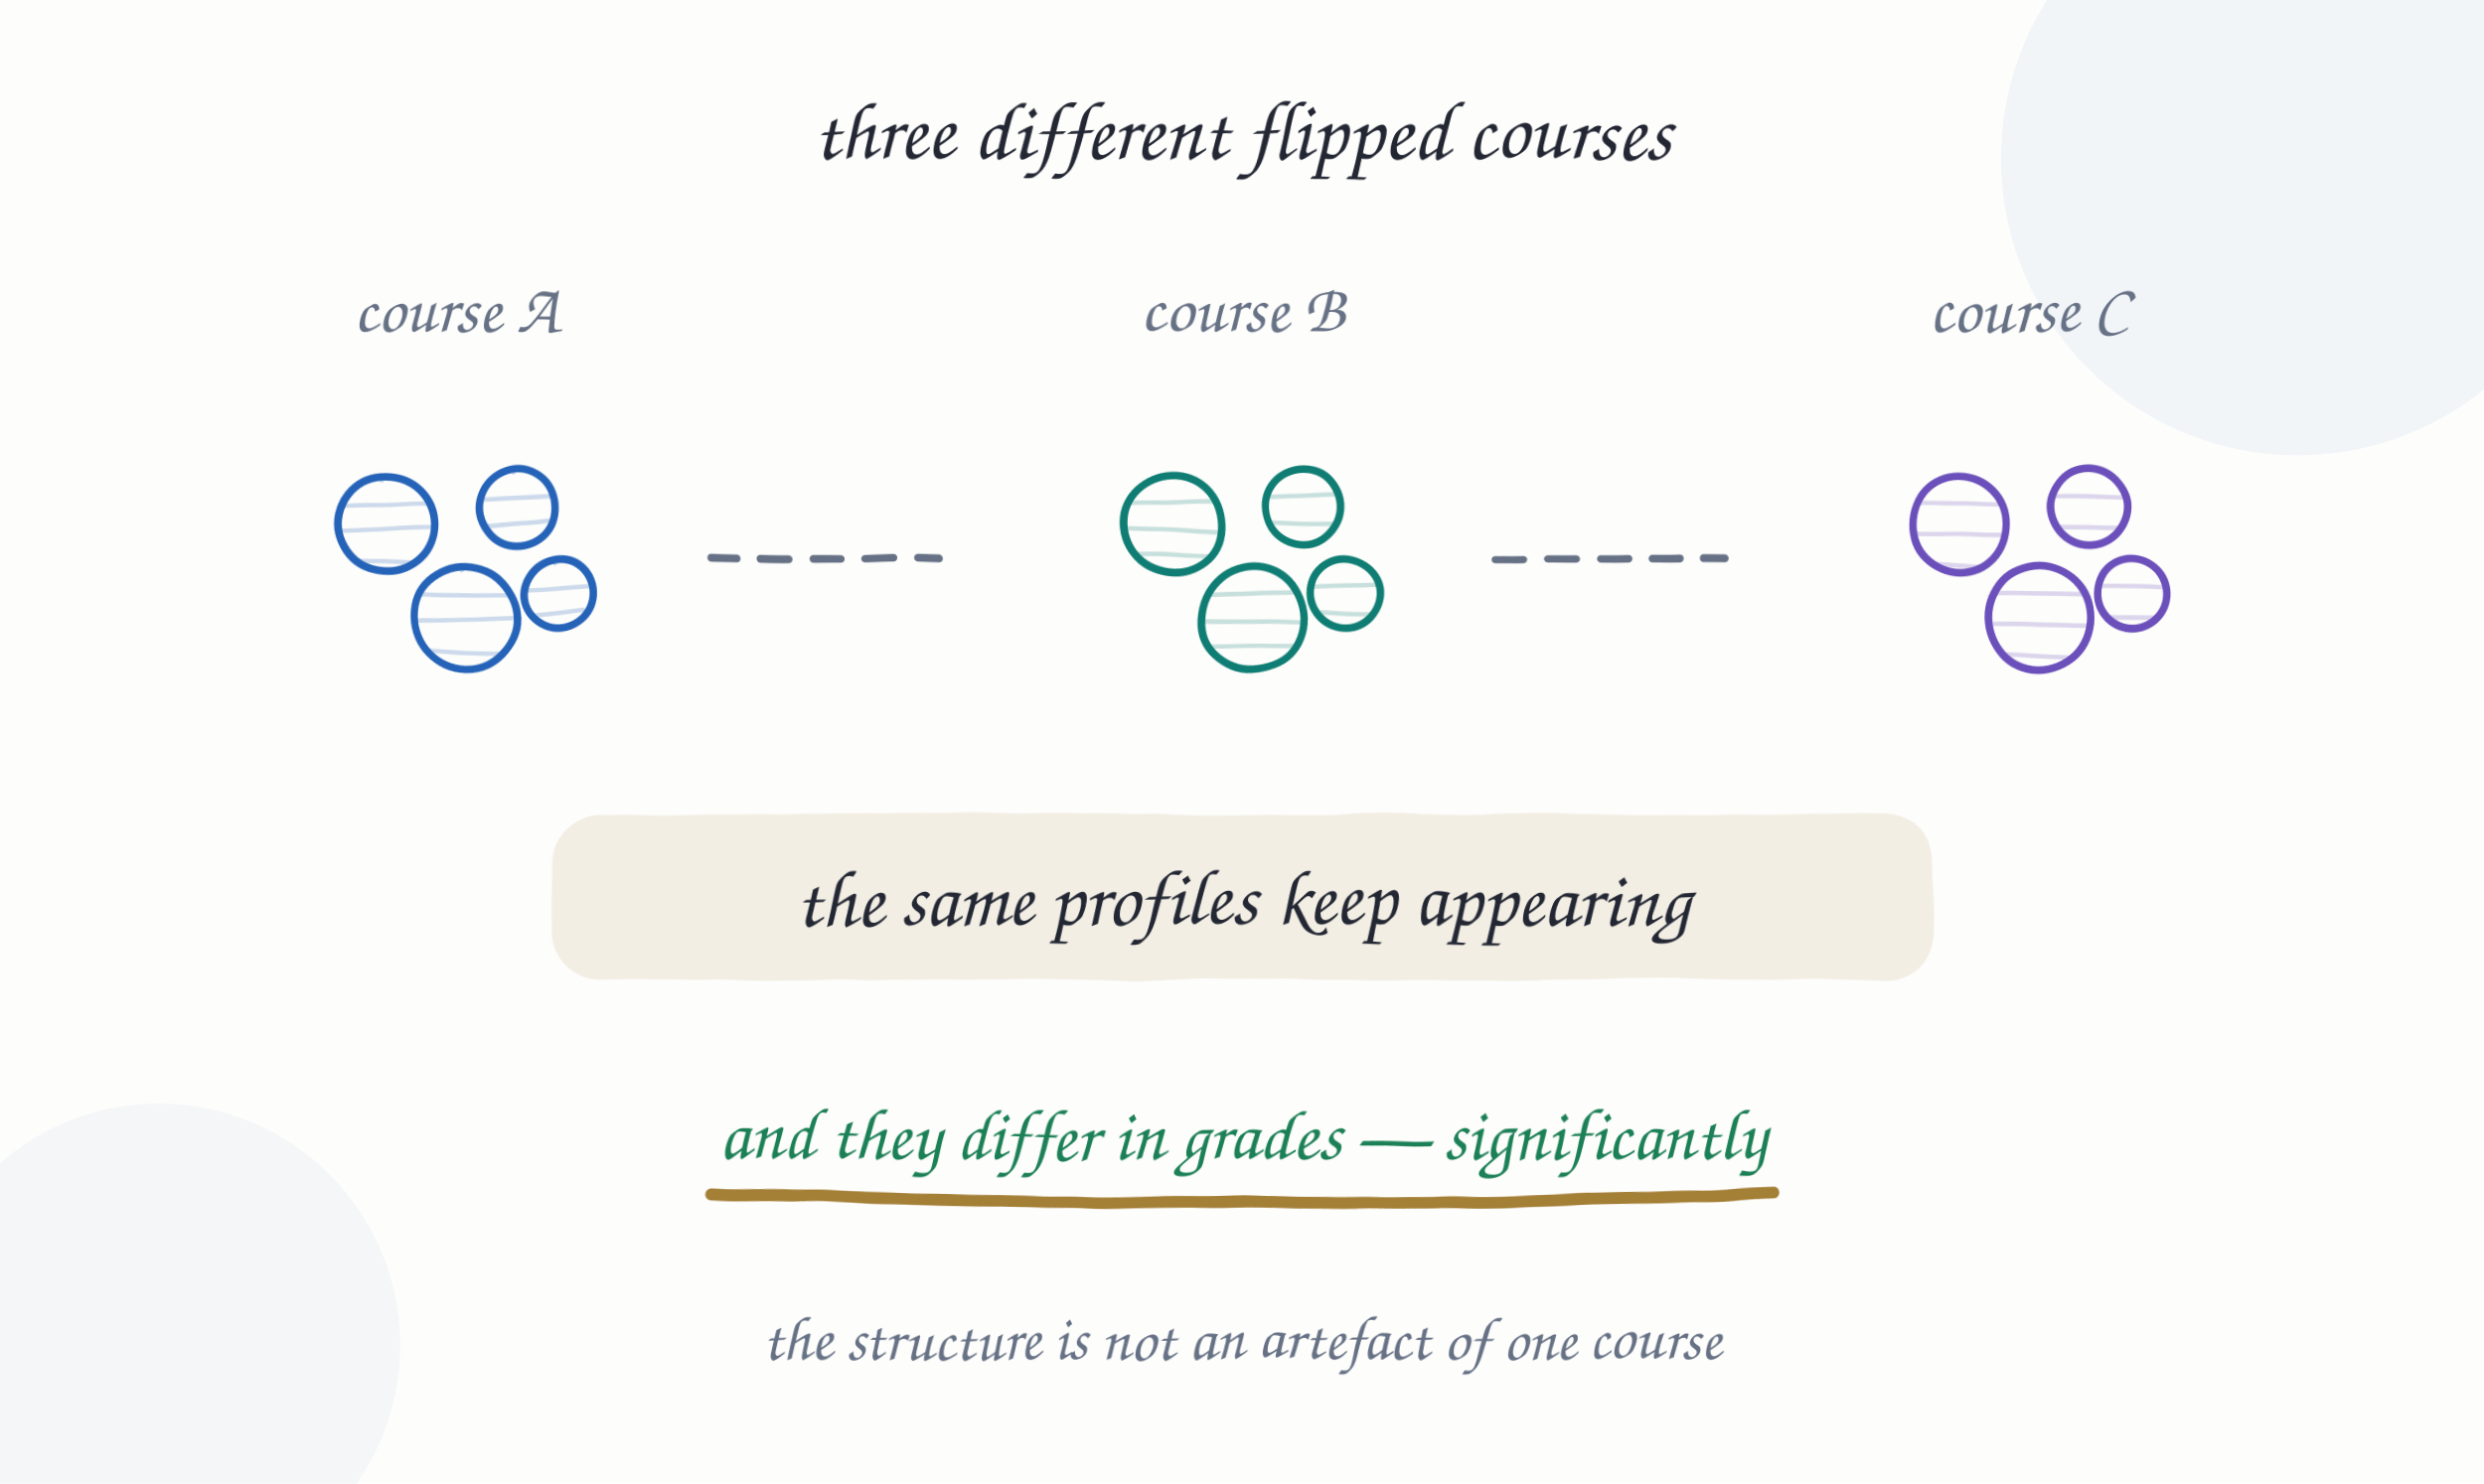
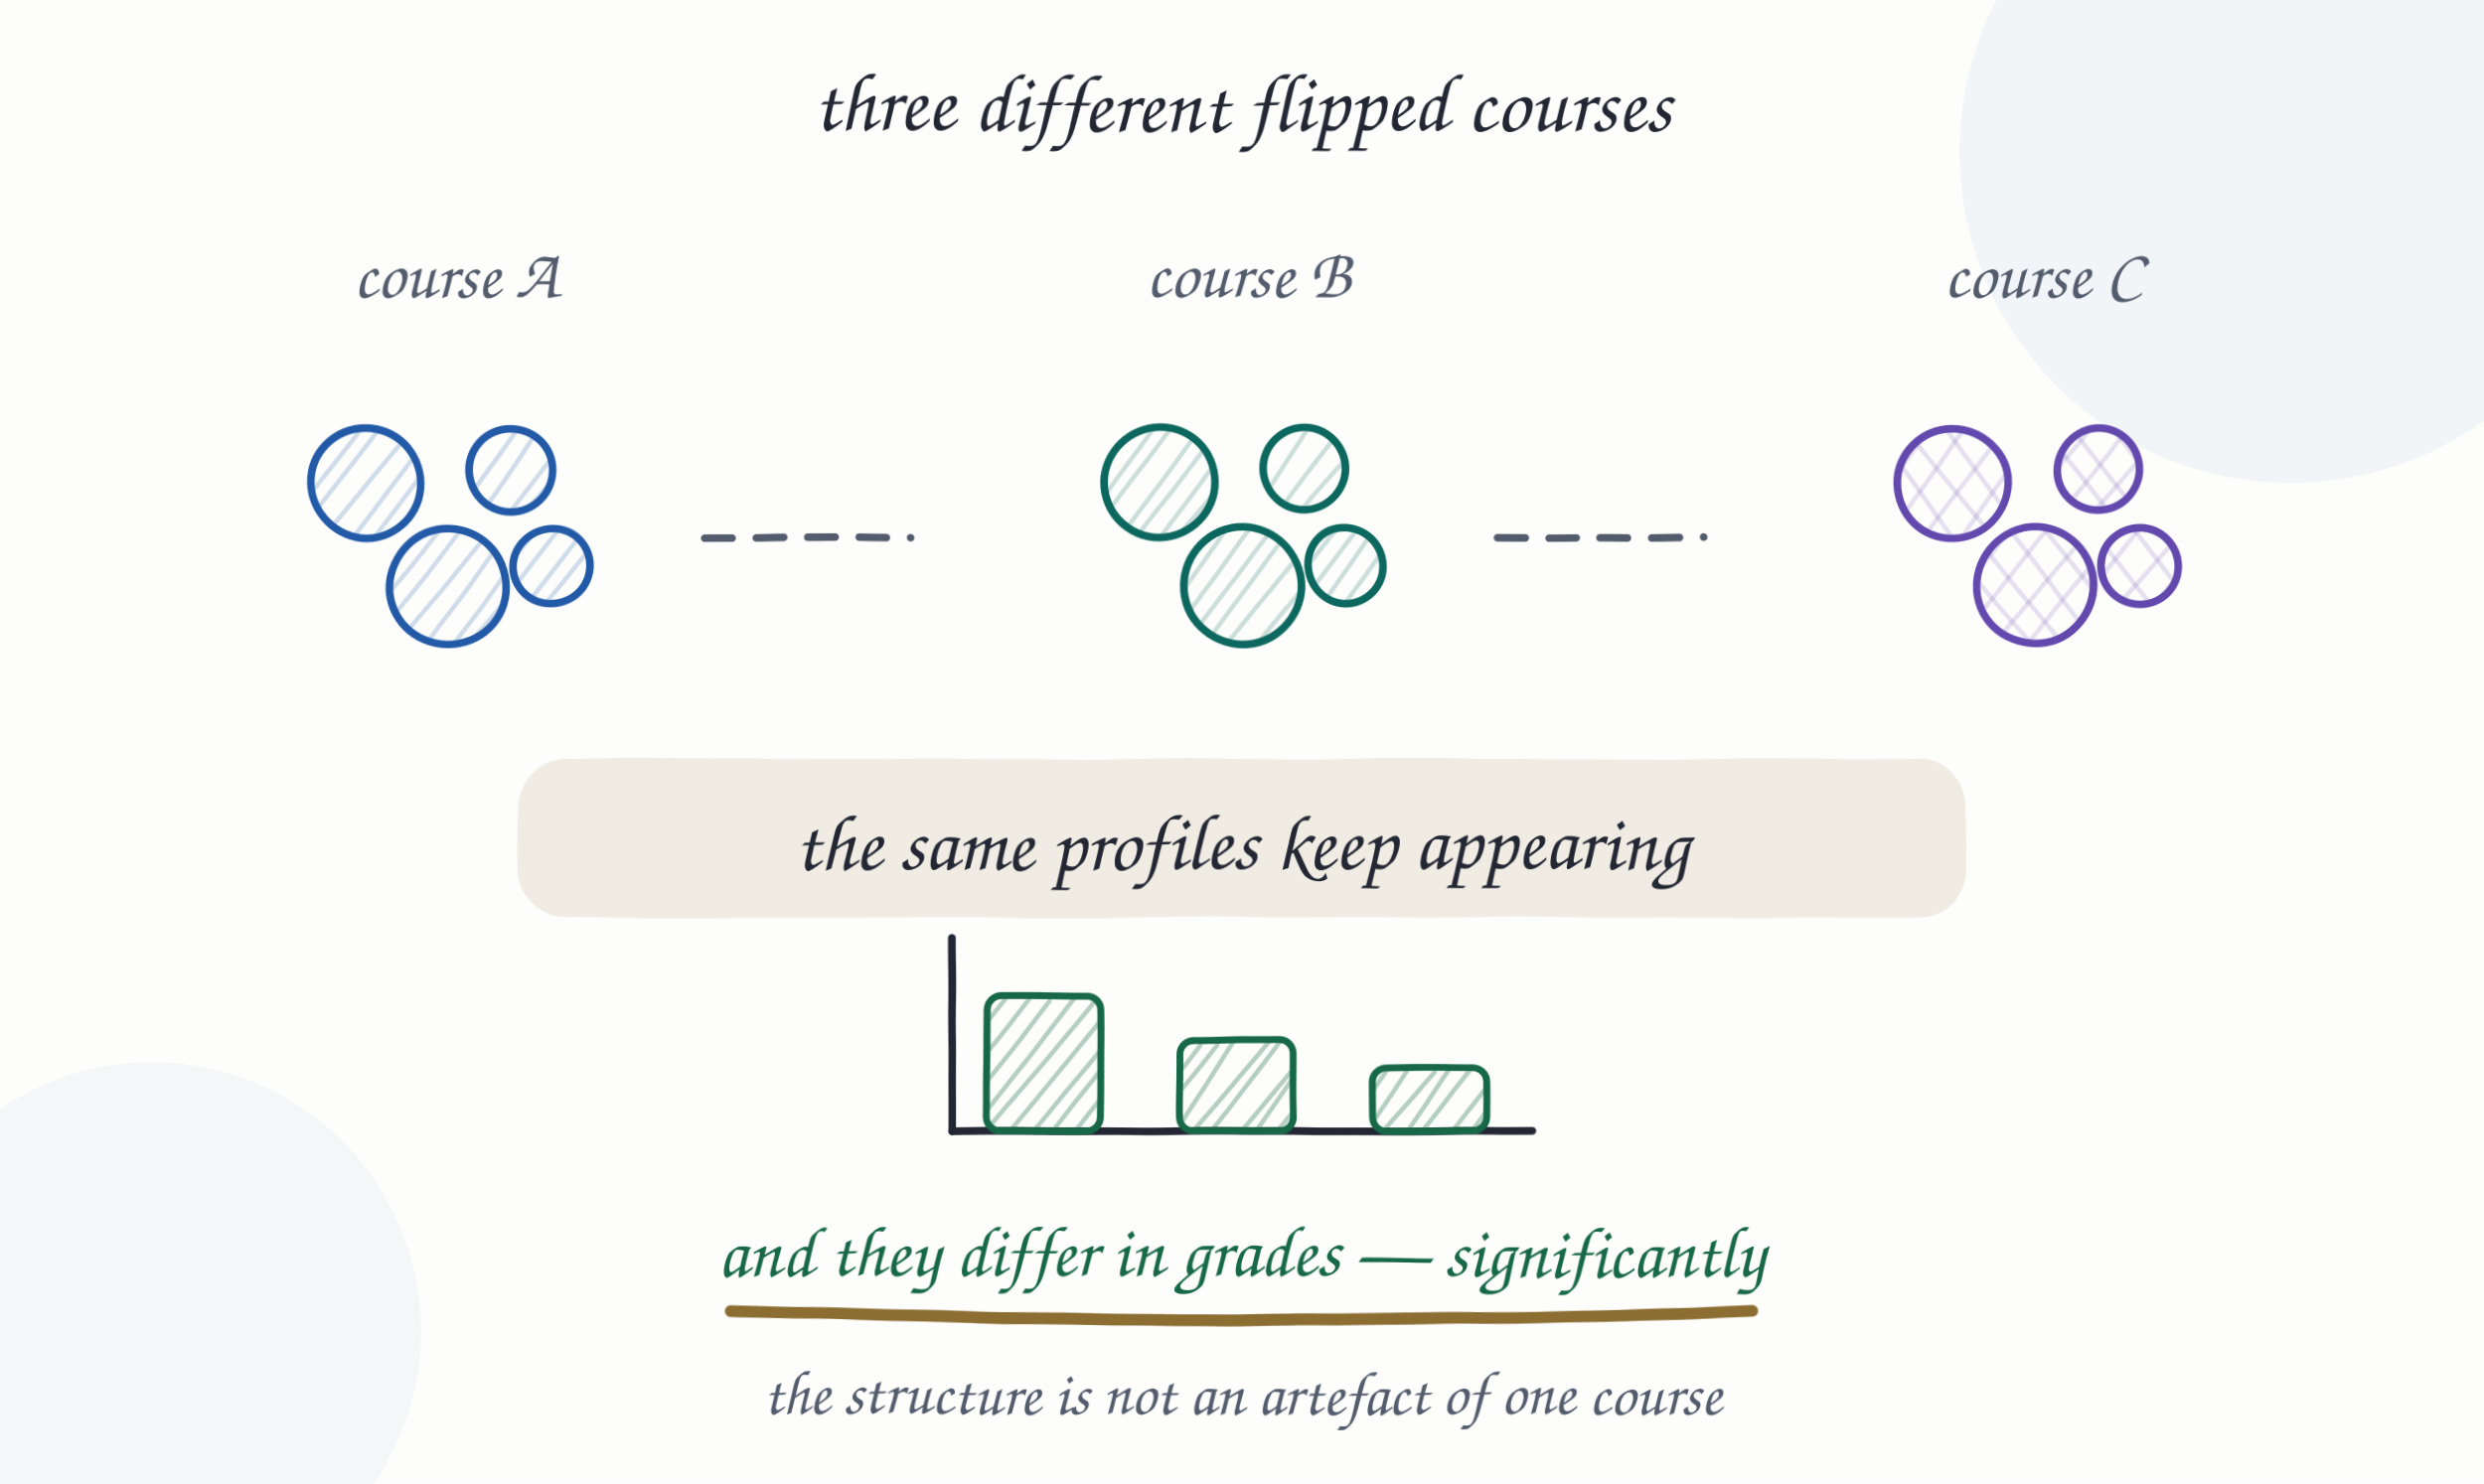
- <svg xmlns="http://www.w3.org/2000/svg" class="wb" viewBox="0 0 720 430" role="img" aria-label="Do student profiles transfer across different flipped-classroom courses?">
+ <svg xmlns="http://www.w3.org/2000/svg" class="wb" viewBox="0 0 720 430" role="img" aria-label="Multi-dimensional profiles held up across three different flipped-classroom courses, and the profiles differed significantly in academic performance.">
  <defs>
-     <filter id="r14" x="-10%" y="-10%" width="120%" height="120%">
-       <feTurbulence type="fractalNoise" baseFrequency="0.024" numOctaves="3" seed="14" result="n" />
-       <feDisplacementMap in="SourceGraphic" in2="n" scale="2.2" xChannelSelector="R" yChannelSelector="G" />
+     <filter id="rf192" x="-8%" y="-8%" width="116%" height="116%">
+       <feTurbulence type="fractalNoise" baseFrequency="0.018" numOctaves="3" seed="192" result="n" />
+       <feDisplacementMap in="SourceGraphic" in2="n" scale="1.4" xChannelSelector="R" yChannelSelector="G" />
    </filter>
-     <filter id="soft14" x="-20%" y="-20%" width="140%" height="140%">
-       <feGaussianBlur stdDeviation="5" />
-     </filter>
-     <marker id="ah14_667185" viewBox="0 0 12 12" refX="9" refY="6" markerWidth="6.5" markerHeight="6.5" orient="auto-start-reverse">
-       <path d="M1.5 1.5 L10 6 L1.5 10.5" fill="none" stroke="#667185" stroke-width="2" stroke-linecap="round" stroke-linejoin="round" />
-     </marker>
-     <marker id="ah14_232733" viewBox="0 0 12 12" refX="9" refY="6" markerWidth="6.5" markerHeight="6.5" orient="auto-start-reverse">
+     <marker id="ar192_232733" viewBox="0 0 12 12" refX="9" refY="6" markerWidth="6.5" markerHeight="6.5" orient="auto-start-reverse">
      <path d="M1.5 1.5 L10 6 L1.5 10.5" fill="none" stroke="#232733" stroke-width="2" stroke-linecap="round" stroke-linejoin="round" />
    </marker>
-     <marker id="ah14_2563b8" viewBox="0 0 12 12" refX="9" refY="6" markerWidth="6.5" markerHeight="6.5" orient="auto-start-reverse">
-       <path d="M1.5 1.5 L10 6 L1.5 10.5" fill="none" stroke="#2563b8" stroke-width="2" stroke-linecap="round" stroke-linejoin="round" />
-     </marker>
-     <marker id="ah14_6b4fbb" viewBox="0 0 12 12" refX="9" refY="6" markerWidth="6.5" markerHeight="6.5" orient="auto-start-reverse">
-       <path d="M1.5 1.5 L10 6 L1.5 10.5" fill="none" stroke="#6b4fbb" stroke-width="2" stroke-linecap="round" stroke-linejoin="round" />
-     </marker>
-     <marker id="ah14_1b8056" viewBox="0 0 12 12" refX="9" refY="6" markerWidth="6.5" markerHeight="6.5" orient="auto-start-reverse">
-       <path d="M1.5 1.5 L10 6 L1.5 10.5" fill="none" stroke="#1b8056" stroke-width="2" stroke-linecap="round" stroke-linejoin="round" />
-     </marker>
-     <marker id="ah14_0f7d73" viewBox="0 0 12 12" refX="9" refY="6" markerWidth="6.5" markerHeight="6.5" orient="auto-start-reverse">
-       <path d="M1.5 1.5 L10 6 L1.5 10.5" fill="none" stroke="#0f7d73" stroke-width="2" stroke-linecap="round" stroke-linejoin="round" />
-     </marker>
-     <marker id="ah14_c23b52" viewBox="0 0 12 12" refX="9" refY="6" markerWidth="6.5" markerHeight="6.5" orient="auto-start-reverse">
-       <path d="M1.5 1.5 L10 6 L1.5 10.5" fill="none" stroke="#c23b52" stroke-width="2" stroke-linecap="round" stroke-linejoin="round" />
-     </marker>
-     <marker id="ah14_946915" viewBox="0 0 12 12" refX="9" refY="6" markerWidth="6.5" markerHeight="6.5" orient="auto-start-reverse">
-       <path d="M1.5 1.5 L10 6 L1.5 10.5" fill="none" stroke="#946915" stroke-width="2" stroke-linecap="round" stroke-linejoin="round" />
+     <marker id="ar192_6349ae" viewBox="0 0 12 12" refX="9" refY="6" markerWidth="6.5" markerHeight="6.5" orient="auto-start-reverse">
+       <path d="M1.5 1.5 L10 6 L1.5 10.5" fill="none" stroke="#6349ae" stroke-width="2" stroke-linecap="round" stroke-linejoin="round" />
+     </marker>
+     <marker id="ar192_225aa8" viewBox="0 0 12 12" refX="9" refY="6" markerWidth="6.5" markerHeight="6.5" orient="auto-start-reverse">
+       <path d="M1.5 1.5 L10 6 L1.5 10.5" fill="none" stroke="#225aa8" stroke-width="2" stroke-linecap="round" stroke-linejoin="round" />
+     </marker>
+     <marker id="ar192_0c675e" viewBox="0 0 12 12" refX="9" refY="6" markerWidth="6.5" markerHeight="6.5" orient="auto-start-reverse">
+       <path d="M1.5 1.5 L10 6 L1.5 10.5" fill="none" stroke="#0c675e" stroke-width="2" stroke-linecap="round" stroke-linejoin="round" />
+     </marker>
+     <marker id="ar192_166846" viewBox="0 0 12 12" refX="9" refY="6" markerWidth="6.5" markerHeight="6.5" orient="auto-start-reverse">
+       <path d="M1.5 1.5 L10 6 L1.5 10.5" fill="none" stroke="#166846" stroke-width="2" stroke-linecap="round" stroke-linejoin="round" />
+     </marker>
+     <marker id="ar192_785511" viewBox="0 0 12 12" refX="9" refY="6" markerWidth="6.5" markerHeight="6.5" orient="auto-start-reverse">
+       <path d="M1.5 1.5 L10 6 L1.5 10.5" fill="none" stroke="#785511" stroke-width="2" stroke-linecap="round" stroke-linejoin="round" />
+     </marker>
+     <marker id="ar192_a43245" viewBox="0 0 12 12" refX="9" refY="6" markerWidth="6.5" markerHeight="6.5" orient="auto-start-reverse">
+       <path d="M1.5 1.5 L10 6 L1.5 10.5" fill="none" stroke="#a43245" stroke-width="2" stroke-linecap="round" stroke-linejoin="round" />
+     </marker>
+     <marker id="ar192_535c6d" viewBox="0 0 12 12" refX="9" refY="6" markerWidth="6.5" markerHeight="6.5" orient="auto-start-reverse">
+       <path d="M1.5 1.5 L10 6 L1.5 10.5" fill="none" stroke="#535c6d" stroke-width="2" stroke-linecap="round" stroke-linejoin="round" />
    </marker>
  </defs>
  <rect width="720" height="430" fill="#fdfdfb" />
-   <circle cx="666" cy="46" r="86" fill="#2563b8" fill-opacity="0.05" />
-   <circle cx="46" cy="390" r="70" fill="#2563b8" fill-opacity="0.04" />
-   <g filter="url(#r14)">
-     <text x="360" y="46" text-anchor="middle" font-family="'Caveat','Bradley Hand',cursive" font-size="24" font-weight="600" fill="#232733">three different flipped courses</text>
-     <text x="132" y="96" text-anchor="middle" font-family="'Caveat','Bradley Hand',cursive" font-size="20" font-weight="600" fill="#667185">course A</text>
-     <clipPath id="cc14_112_152">
-       <circle cx="112" cy="152" r="14" />
-     </clipPath>
-     <g clip-path="url(#cc14_112_152)" stroke="#2563b8" stroke-width="1.3" stroke-opacity="0.22" stroke-linecap="round">
-       <path d="M110.8 138.0 L110.8 139.1" fill="none" />
-       <path d="M99.5 146.6 L125.4 146.0" fill="none" />
-       <path d="M97.2 154.3 L124.9 152.9" fill="none" />
-       <path d="M103.2 162.8 L120.9 163.5" fill="none" />
-     </g>
-     <circle cx="112" cy="152" r="14" fill="none" stroke="#2563b8" stroke-width="2.2" />
-     <clipPath id="cc14_150_147">
-       <circle cx="150" cy="147" r="11" />
-     </clipPath>
-     <g clip-path="url(#cc14_150_147)" stroke="#2563b8" stroke-width="1.3" stroke-opacity="0.22" stroke-linecap="round">
-       <path d="M148.8 136.0 L148.8 137.1" fill="none" />
-       <path d="M139.7 144.6 L161.2 144.0" fill="none" />
-       <path d="M139.4 152.3 L158.7 150.9" fill="none" />
-     </g>
-     <circle cx="150" cy="147" r="11" fill="none" stroke="#2563b8" stroke-width="2.2" />
-     <clipPath id="cc14_135_179">
-       <circle cx="135" cy="179" r="15" />
-     </clipPath>
-     <g clip-path="url(#cc14_135_179)" stroke="#2563b8" stroke-width="1.3" stroke-opacity="0.22" stroke-linecap="round">
-       <path d="M133.8 164.0 L133.8 165.1" fill="none" />
-       <path d="M121.9 172.6 L149.0 172.0" fill="none" />
-       <path d="M119.1 180.3 L149.0 178.9" fill="none" />
-       <path d="M123.7 188.8 L146.4 189.5" fill="none" />
-     </g>
-     <circle cx="135" cy="179" r="15" fill="none" stroke="#2563b8" stroke-width="2.2" />
-     <clipPath id="cc14_162_172">
-       <circle cx="162" cy="172" r="10" />
-     </clipPath>
-     <g clip-path="url(#cc14_162_172)" stroke="#2563b8" stroke-width="1.3" stroke-opacity="0.22" stroke-linecap="round">
-       <path d="M160.8 162.0 L160.8 163.1" fill="none" />
-       <path d="M152.5 170.6 L172.4 170.0" fill="none" />
-       <path d="M153.3 178.3 L168.9 176.9" fill="none" />
-     </g>
-     <circle cx="162" cy="172" r="10" fill="none" stroke="#2563b8" stroke-width="2.2" />
-     <text x="360" y="96" text-anchor="middle" font-family="'Caveat','Bradley Hand',cursive" font-size="20" font-weight="600" fill="#667185">course B</text>
-     <clipPath id="cc15_340_152">
-       <circle cx="340" cy="152" r="14" />
-     </clipPath>
-     <g clip-path="url(#cc15_340_152)" stroke="#0f7d73" stroke-width="1.3" stroke-opacity="0.22" stroke-linecap="round">
-       <path d="M340.3 138.0 L340.3 137.5" fill="none" />
-       <path d="M327.2 146.2 L352.7 145.5" fill="none" />
-       <path d="M327.4 153.5 L355.2 154.3" fill="none" />
-       <path d="M329.0 160.8 L350.7 161.1" fill="none" />
-     </g>
-     <circle cx="340" cy="152" r="14" fill="none" stroke="#0f7d73" stroke-width="2.2" />
-     <clipPath id="cc15_378_147">
-       <circle cx="378" cy="147" r="11" />
-     </clipPath>
-     <g clip-path="url(#cc15_378_147)" stroke="#0f7d73" stroke-width="1.3" stroke-opacity="0.22" stroke-linecap="round">
-       <path d="M378.3 136.0 L378.3 135.5" fill="none" />
-       <path d="M367.3 144.2 L388.6 143.5" fill="none" />
-       <path d="M369.3 151.5 L389.3 152.3" fill="none" />
-     </g>
-     <circle cx="378" cy="147" r="11" fill="none" stroke="#0f7d73" stroke-width="2.2" />
-     <clipPath id="cc15_363_179">
-       <circle cx="363" cy="179" r="15" />
-     </clipPath>
-     <g clip-path="url(#cc15_363_179)" stroke="#0f7d73" stroke-width="1.3" stroke-opacity="0.22" stroke-linecap="round">
-       <path d="M363.3 164.0 L363.3 163.5" fill="none" />
-       <path d="M349.6 172.2 L376.4 171.5" fill="none" />
-       <path d="M349.3 179.5 L379.3 180.3" fill="none" />
-       <path d="M350.1 186.8 L375.7 187.1" fill="none" />
-     </g>
-     <circle cx="363" cy="179" r="15" fill="none" stroke="#0f7d73" stroke-width="2.2" />
-     <clipPath id="cc15_390_172">
-       <circle cx="390" cy="172" r="10" />
-     </clipPath>
-     <g clip-path="url(#cc15_390_172)" stroke="#0f7d73" stroke-width="1.3" stroke-opacity="0.22" stroke-linecap="round">
-       <path d="M390.3 162.0 L390.3 161.5" fill="none" />
-       <path d="M380.1 170.2 L399.8 169.5" fill="none" />
-       <path d="M383.0 177.5 L399.6 178.3" fill="none" />
-     </g>
-     <circle cx="390" cy="172" r="10" fill="none" stroke="#0f7d73" stroke-width="2.2" />
-     <text x="588" y="96" text-anchor="middle" font-family="'Caveat','Bradley Hand',cursive" font-size="20" font-weight="600" fill="#667185">course C</text>
-     <clipPath id="cc16_568_152">
-       <circle cx="568" cy="152" r="14" />
-     </clipPath>
-     <g clip-path="url(#cc16_568_152)" stroke="#6b4fbb" stroke-width="1.3" stroke-opacity="0.22" stroke-linecap="round">
-       <path d="M568.1 138.0 L568.1 136.6" fill="none" />
-       <path d="M554.5 145.9 L579.7 146.2" fill="none" />
-       <path d="M554.2 154.8 L581.6 155.1" fill="none" />
-       <path d="M560.7 163.5 L576.7 164.5" fill="none" />
-     </g>
-     <circle cx="568" cy="152" r="14" fill="none" stroke="#6b4fbb" stroke-width="2.2" />
-     <clipPath id="cc16_606_147">
-       <circle cx="606" cy="147" r="11" />
-     </clipPath>
-     <g clip-path="url(#cc16_606_147)" stroke="#6b4fbb" stroke-width="1.3" stroke-opacity="0.22" stroke-linecap="round">
-       <path d="M606.1 136.0 L606.1 134.6" fill="none" />
-       <path d="M594.6 143.9 L615.7 144.2" fill="none" />
-       <path d="M596.6 152.8 L615.3 153.1" fill="none" />
-     </g>
-     <circle cx="606" cy="147" r="11" fill="none" stroke="#6b4fbb" stroke-width="2.2" />
-     <clipPath id="cc16_591_179">
-       <circle cx="591" cy="179" r="15" />
-     </clipPath>
-     <g clip-path="url(#cc16_591_179)" stroke="#6b4fbb" stroke-width="1.3" stroke-opacity="0.22" stroke-linecap="round">
-       <path d="M591.1 164.0 L591.1 162.6" fill="none" />
-       <path d="M576.9 171.9 L603.3 172.2" fill="none" />
-       <path d="M576.0 180.8 L605.8 181.1" fill="none" />
-       <path d="M581.0 189.5 L602.4 190.5" fill="none" />
-     </g>
-     <circle cx="591" cy="179" r="15" fill="none" stroke="#6b4fbb" stroke-width="2.2" />
-     <clipPath id="cc16_618_172">
-       <circle cx="618" cy="172" r="10" />
-     </clipPath>
-     <g clip-path="url(#cc16_618_172)" stroke="#6b4fbb" stroke-width="1.3" stroke-opacity="0.22" stroke-linecap="round">
-       <path d="M618.1 162.0 L618.1 160.6" fill="none" />
-       <path d="M607.4 169.9 L626.9 170.2" fill="none" />
-       <path d="M610.6 178.8 L625.2 179.1" fill="none" />
-     </g>
-     <circle cx="618" cy="172" r="10" fill="none" stroke="#6b4fbb" stroke-width="2.2" />
-     <path d="M206 162 L272 162" fill="none" stroke="#667185" stroke-width="2.2" stroke-linecap="round" stroke-linejoin="round" stroke-dasharray="8 7" />
-     <path d="M434 162 L500 162" fill="none" stroke="#667185" stroke-width="2.2" stroke-linecap="round" stroke-linejoin="round" stroke-dasharray="8 7" />
-     <rect x="160" y="236" width="400" height="48" rx="14" fill="#946915" fill-opacity="0.1" />
-     <text x="360" y="268" text-anchor="middle" font-family="'Caveat','Bradley Hand',cursive" font-size="23" font-weight="600" fill="#232733">the same profiles keep appearing</text>
-     <text x="360" y="336" text-anchor="middle" font-family="'Caveat','Bradley Hand',cursive" font-size="21" font-weight="600" fill="#1b8056">and they differ in grades — significantly</text>
-     <path d="M206 346 q154 5.5 308 0" fill="none" stroke="#946915" stroke-width="3.4" stroke-linecap="round" stroke-linejoin="round" stroke-opacity="0.85" />
-     <text x="360" y="394" text-anchor="middle" font-family="'Caveat','Bradley Hand',cursive" font-size="18" font-weight="600" fill="#667185">the structure is not an artefact of one course</text>
+   <circle cx="664" cy="44" r="96" fill="#225aa8" fill-opacity="0.05" />
+   <circle cx="44" cy="386" r="78" fill="#225aa8" fill-opacity="0.04" />
+   <g filter="url(#rf192)">
+     <text x="360" y="38" text-anchor="middle" font-family="'Caveat','Bradley Hand',cursive" font-size="24" font-weight="600" fill="#232733">three different flipped courses</text>
+     <text x="132" y="86" text-anchor="middle" font-family="'Caveat','Bradley Hand',cursive" font-size="20" font-weight="600" fill="#535c6d">course A</text>
+     <clipPath id="hc192_208_106_140">
+       <circle cx="106" cy="140" r="16" />
+     </clipPath>
+     <g clip-path="url(#hc192_208_106_140)" stroke="#225aa8" stroke-width="1.3" stroke-opacity="0.2" stroke-linecap="round">
+       <path d="M64 155 L89 124" fill="none" />
+       <path d="M73 155 L96 123" fill="none" />
+       <path d="M79 157 L105 124" fill="none" />
+       <path d="M86 155 L111 123" fill="none" />
+       <path d="M94 155 L120 124" fill="none" />
+       <path d="M101 157 L126 125" fill="none" />
+       <path d="M108 156 L133 124" fill="none" />
+       <path d="M114 155 L139 124" fill="none" />
+       <path d="M122 156 L147 124" fill="none" />
+       <path d="M130 155 L153 123" fill="none" />
+       <path d="M136 157 L162 124" fill="none" />
+       <path d="M144 156 L167 124" fill="none" />
+     </g>
+     <circle cx="106" cy="140" r="16" fill="none" stroke="#225aa8" stroke-width="2.2" />
+     <clipPath id="hc192_204_148_136">
+       <circle cx="148" cy="136" r="12" />
+     </clipPath>
+     <g clip-path="url(#hc192_204_148_136)" stroke="#225aa8" stroke-width="1.3" stroke-opacity="0.2" stroke-linecap="round">
+       <path d="M118 149 L136 124" fill="none" />
+       <path d="M124 147 L142 124" fill="none" />
+       <path d="M133 148 L150 124" fill="none" />
+       <path d="M140 148 L156 124" fill="none" />
+       <path d="M147 149 L166 124" fill="none" />
+       <path d="M152 148 L172 125" fill="none" />
+       <path d="M160 148 L178 124" fill="none" />
+       <path d="M165 149 L184 125" fill="none" />
+       <path d="M174 149 L191 124" fill="none" />
+     </g>
+     <circle cx="148" cy="136" r="12" fill="none" stroke="#225aa8" stroke-width="2.2" />
+     <clipPath id="hc192_209_130_170">
+       <circle cx="130" cy="170" r="17" />
+     </clipPath>
+     <g clip-path="url(#hc192_209_130_170)" stroke="#225aa8" stroke-width="1.3" stroke-opacity="0.2" stroke-linecap="round">
+       <path d="M86 188 L112 153" fill="none" />
+       <path d="M94 186 L122 154" fill="none" />
+       <path d="M102 186 L127 154" fill="none" />
+       <path d="M108 187 L134 153" fill="none" />
+       <path d="M116 186 L142 154" fill="none" />
+       <path d="M123 188 L149 152" fill="none" />
+       <path d="M131 188 L157 152" fill="none" />
+       <path d="M136 187 L164 153" fill="none" />
+       <path d="M144 187 L169 154" fill="none" />
+       <path d="M150 188 L176 152" fill="none" />
+       <path d="M156 187 L183 154" fill="none" />
+       <path d="M164 188 L192 152" fill="none" />
+       <path d="M173 188 L198 154" fill="none" />
+     </g>
+     <circle cx="130" cy="170" r="17" fill="none" stroke="#225aa8" stroke-width="2.2" />
+     <clipPath id="hc192_203_160_164">
+       <circle cx="160" cy="164" r="11" />
+     </clipPath>
+     <g clip-path="url(#hc192_203_160_164)" stroke="#225aa8" stroke-width="1.3" stroke-opacity="0.2" stroke-linecap="round">
+       <path d="M131 175 L149 152" fill="none" />
+       <path d="M139 174 L156 153" fill="none" />
+       <path d="M145 176 L162 153" fill="none" />
+       <path d="M153 175 L169 154" fill="none" />
+       <path d="M159 174 L175 154" fill="none" />
+       <path d="M166 175 L183 153" fill="none" />
+       <path d="M172 176 L190 152" fill="none" />
+       <path d="M180 175 L197 152" fill="none" />
+       <path d="M186 174 L202 154" fill="none" />
+     </g>
+     <circle cx="160" cy="164" r="11" fill="none" stroke="#225aa8" stroke-width="2.2" />
+     <text x="362" y="86" text-anchor="middle" font-family="'Caveat','Bradley Hand',cursive" font-size="20" font-weight="600" fill="#535c6d">course B</text>
+     <clipPath id="hc192_219_336_140">
+       <circle cx="336" cy="140" r="16" />
+     </clipPath>
+     <g clip-path="url(#hc192_219_336_140)" stroke="#0c675e" stroke-width="1.3" stroke-opacity="0.2" stroke-linecap="round">
+       <path d="M294 155 L319 125" fill="none" />
+       <path d="M302 156 L326 124" fill="none" />
+       <path d="M311 157 L335 123" fill="none" />
+       <path d="M315 157 L340 123" fill="none" />
+       <path d="M324 157 L348 124" fill="none" />
+       <path d="M330 155 L354 124" fill="none" />
+       <path d="M337 155 L360 124" fill="none" />
+       <path d="M341 156 L368 124" fill="none" />
+       <path d="M350 157 L374 124" fill="none" />
+       <path d="M357 156 L382 123" fill="none" />
+       <path d="M366 156 L391 124" fill="none" />
+       <path d="M372 157 L396 123" fill="none" />
+     </g>
+     <circle cx="336" cy="140" r="16" fill="none" stroke="#0c675e" stroke-width="2.2" />
+     <clipPath id="hc192_215_378_136">
+       <circle cx="378" cy="136" r="12" />
+     </clipPath>
+     <g clip-path="url(#hc192_215_378_136)" stroke="#0c675e" stroke-width="1.3" stroke-opacity="0.2" stroke-linecap="round">
+       <path d="M348 148 L367 124" fill="none" />
+       <path d="M353 149 L372 124" fill="none" />
+       <path d="M363 149 L380 123" fill="none" />
+       <path d="M370 149 L389 124" fill="none" />
+       <path d="M378 147 L397 125" fill="none" />
+       <path d="M385 147 L405 124" fill="none" />
+       <path d="M392 148 L410 125" fill="none" />
+       <path d="M398 148 L417 125" fill="none" />
+       <path d="M404 148 L424 124" fill="none" />
+     </g>
+     <circle cx="378" cy="136" r="12" fill="none" stroke="#0c675e" stroke-width="2.2" />
+     <clipPath id="hc192_220_360_170">
+       <circle cx="360" cy="170" r="17" />
+     </clipPath>
+     <g clip-path="url(#hc192_220_360_170)" stroke="#0c675e" stroke-width="1.3" stroke-opacity="0.2" stroke-linecap="round">
+       <path d="M317 186 L343 153" fill="none" />
+       <path d="M322 186 L349 153" fill="none" />
+       <path d="M331 188 L355 154" fill="none" />
+       <path d="M337 188 L363 152" fill="none" />
+       <path d="M344 186 L369 153" fill="none" />
+       <path d="M349 187 L375 152" fill="none" />
+       <path d="M356 186 L384 152" fill="none" />
+       <path d="M364 187 L392 153" fill="none" />
+       <path d="M372 187 L398 152" fill="none" />
+       <path d="M379 188 L407 152" fill="none" />
+       <path d="M388 186 L415 153" fill="none" />
+       <path d="M395 188 L423 153" fill="none" />
+       <path d="M404 186 L429 152" fill="none" />
+     </g>
+     <circle cx="360" cy="170" r="17" fill="none" stroke="#0c675e" stroke-width="2.2" />
+     <clipPath id="hc192_214_390_164">
+       <circle cx="390" cy="164" r="11" />
+     </clipPath>
+     <g clip-path="url(#hc192_214_390_164)" stroke="#0c675e" stroke-width="1.3" stroke-opacity="0.2" stroke-linecap="round">
+       <path d="M361 175 L380 153" fill="none" />
+       <path d="M370 175 L388 153" fill="none" />
+       <path d="M376 176 L394 153" fill="none" />
+       <path d="M384 174 L399 153" fill="none" />
+       <path d="M389 176 L406 153" fill="none" />
+       <path d="M396 174 L413 153" fill="none" />
+       <path d="M405 175 L422 152" fill="none" />
+       <path d="M411 176 L428 154" fill="none" />
+     </g>
+     <circle cx="390" cy="164" r="11" fill="none" stroke="#0c675e" stroke-width="2.2" />
+     <text x="592" y="86" text-anchor="middle" font-family="'Caveat','Bradley Hand',cursive" font-size="20" font-weight="600" fill="#535c6d">course C</text>
+     <clipPath id="hc192_230_566_140">
+       <circle cx="566" cy="140" r="16" />
+     </clipPath>
+     <g clip-path="url(#hc192_230_566_140)" stroke="#6349ae" stroke-width="1.3" stroke-opacity="0.164" stroke-linecap="round">
+       <path d="M526 157 L550 124" fill="none" />
+       <path d="M537 155 L560 123" fill="none" />
+       <path d="M546 157 L570 123" fill="none" />
+       <path d="M557 156 L581 124" fill="none" />
+       <path d="M569 155 L591 123" fill="none" />
+       <path d="M578 156 L602 124" fill="none" />
+       <path d="M589 156 L614 124" fill="none" />
+       <path d="M600 156 L626 123" fill="none" />
+       <path d="M524 157 L500 123" fill="none" />
+       <path d="M537 155 L512 125" fill="none" />
+       <path d="M545 155 L522 123" fill="none" />
+       <path d="M557 155 L533 123" fill="none" />
+       <path d="M566 156 L543 123" fill="none" />
+       <path d="M578 156 L552 124" fill="none" />
+       <path d="M587 156 L564 124" fill="none" />
+       <path d="M597 157 L575 124" fill="none" />
+     </g>
+     <circle cx="566" cy="140" r="16" fill="none" stroke="#6349ae" stroke-width="2.2" />
+     <clipPath id="hc192_226_608_136">
+       <circle cx="608" cy="136" r="12" />
+     </clipPath>
+     <g clip-path="url(#hc192_226_608_136)" stroke="#6349ae" stroke-width="1.3" stroke-opacity="0.164" stroke-linecap="round">
+       <path d="M577 147 L597 123" fill="none" />
+       <path d="M586 147 L605 125" fill="none" />
+       <path d="M598 148 L616 125" fill="none" />
+       <path d="M608 147 L628 124" fill="none" />
+       <path d="M618 149 L639 125" fill="none" />
+       <path d="M631 147 L649 124" fill="none" />
+       <path d="M577 149 L560 123" fill="none" />
+       <path d="M588 147 L570 125" fill="none" />
+       <path d="M599 148 L579 124" fill="none" />
+       <path d="M610 147 L591 123" fill="none" />
+       <path d="M619 148 L600 124" fill="none" />
+       <path d="M631 149 L613 125" fill="none" />
+     </g>
+     <circle cx="608" cy="136" r="12" fill="none" stroke="#6349ae" stroke-width="2.2" />
+     <clipPath id="hc192_231_590_170">
+       <circle cx="590" cy="170" r="17" />
+     </clipPath>
+     <g clip-path="url(#hc192_231_590_170)" stroke="#6349ae" stroke-width="1.3" stroke-opacity="0.164" stroke-linecap="round">
+       <path d="M548 186 L572 154" fill="none" />
+       <path d="M557 187 L584 152" fill="none" />
+       <path d="M568 186 L595 152" fill="none" />
+       <path d="M579 186 L606 154" fill="none" />
+       <path d="M588 187 L616 152" fill="none" />
+       <path d="M599 188 L627 154" fill="none" />
+       <path d="M611 186 L636 153" fill="none" />
+       <path d="M620 187 L648 154" fill="none" />
+       <path d="M633 187 L658 152" fill="none" />
+       <path d="M548 187 L521 153" fill="none" />
+       <path d="M557 186 L529 154" fill="none" />
+       <path d="M567 188 L539 152" fill="none" />
+       <path d="M576 187 L550 152" fill="none" />
+       <path d="M588 186 L560 153" fill="none" />
+       <path d="M599 188 L571 154" fill="none" />
+       <path d="M608 187 L582 153" fill="none" />
+       <path d="M620 187 L592 153" fill="none" />
+       <path d="M629 186 L603 153" fill="none" />
+     </g>
+     <circle cx="590" cy="170" r="17" fill="none" stroke="#6349ae" stroke-width="2.2" />
+     <clipPath id="hc192_225_620_164">
+       <circle cx="620" cy="164" r="11" />
+     </clipPath>
+     <g clip-path="url(#hc192_225_620_164)" stroke="#6349ae" stroke-width="1.3" stroke-opacity="0.164" stroke-linecap="round">
+       <path d="M590 176 L609 153" fill="none" />
+       <path d="M604 174 L620 153" fill="none" />
+       <path d="M615 174 L633 153" fill="none" />
+       <path d="M624 175 L642 153" fill="none" />
+       <path d="M635 174 L651 152" fill="none" />
+       <path d="M644 176 L663 154" fill="none" />
+       <path d="M591 176 L575 152" fill="none" />
+       <path d="M603 174 L585 153" fill="none" />
+       <path d="M612 175 L595 153" fill="none" />
+       <path d="M624 176 L605 152" fill="none" />
+       <path d="M634 174 L618 153" fill="none" />
+       <path d="M645 176 L626 154" fill="none" />
+     </g>
+     <circle cx="620" cy="164" r="11" fill="none" stroke="#6349ae" stroke-width="2.2" />
+     <path d="M204 156 L264 156" fill="none" stroke="#535c6d" stroke-width="2.2" stroke-linecap="round" stroke-linejoin="round" stroke-dasharray="8 7" />
+     <path d="M434 156 L494 156" fill="none" stroke="#535c6d" stroke-width="2.2" stroke-linecap="round" stroke-linejoin="round" stroke-dasharray="8 7" />
+     <rect x="150.0" y="220" width="420" height="46" rx="14" fill="#785511" fill-opacity="0.1" />
+     <text x="360" y="252" text-anchor="middle" font-family="'Caveat','Bradley Hand',cursive" font-size="23" font-weight="600" fill="#232733">the same profiles keep appearing</text>
+     <path d="M276 328 L444 328" fill="none" stroke="#232733" stroke-width="2.2" stroke-linecap="round" stroke-linejoin="round" />
+     <path d="M276 328 L276 272" fill="none" stroke="#232733" stroke-width="2.2" stroke-linecap="round" stroke-linejoin="round" />
+     <clipPath id="h192_197_286_288">
+       <rect x="286.0" y="288.4" width="32.941" height="39.6" rx="4" />
+     </clipPath>
+     <g clip-path="url(#h192_197_286_288)" stroke="#166846" stroke-width="1.3" stroke-opacity="0.32" stroke-linecap="round">
+       <path d="M256 328 L287 288" fill="none" />
+       <path d="M261 328 L293 287" fill="none" />
+       <path d="M269 327 L300 287" fill="none" />
+       <path d="M276 327 L304 290" fill="none" />
+       <path d="M281 329 L312 288" fill="none" />
+       <path d="M286 328 L318 289" fill="none" />
+       <path d="M293 328 L324 289" fill="none" />
+       <path d="M299 329 L331 289" fill="none" />
+       <path d="M306 327 L335 289" fill="none" />
+       <path d="M311 329 L342 288" fill="none" />
+       <path d="M316 329 L347 290" fill="none" />
+       <path d="M323 328 L352 287" fill="none" />
+       <path d="M328 327 L361 287" fill="none" />
+       <path d="M334 329 L365 287" fill="none" />
+       <path d="M339 329 L371 290" fill="none" />
+       <path d="M346 329 L378 288" fill="none" />
+     </g>
+     <rect x="286.0" y="288.4" width="32.9" height="39.6" rx="4" fill="none" stroke="#166846" stroke-width="2" />
+     <clipPath id="h192_198_342_301">
+       <rect x="342.0" y="301.6" width="32.941" height="26.4" rx="4" />
+     </clipPath>
+     <g clip-path="url(#h192_198_342_301)" stroke="#166846" stroke-width="1.3" stroke-opacity="0.32" stroke-linecap="round">
+       <path d="M322 327 L341 302" fill="none" />
+       <path d="M328 329 L348 303" fill="none" />
+       <path d="M332 329 L353 303" fill="none" />
+       <path d="M341 328 L359 300" fill="none" />
+       <path d="M346 328 L368 302" fill="none" />
+       <path d="M352 327 L372 301" fill="none" />
+       <path d="M359 329 L381 303" fill="none" />
+       <path d="M364 328 L384 300" fill="none" />
+       <path d="M371 327 L393 301" fill="none" />
+       <path d="M376 327 L396 302" fill="none" />
+       <path d="M382 328 L402 303" fill="none" />
+       <path d="M387 327 L407 301" fill="none" />
+       <path d="M392 329 L412 300" fill="none" />
+     </g>
+     <rect x="342.0" y="301.6" width="32.9" height="26.4" rx="4" fill="none" stroke="#166846" stroke-width="2" />
+     <clipPath id="h192_199_398_309">
+       <rect x="398.0" y="309.52" width="32.941" height="18.48" rx="4" />
+     </clipPath>
+     <g clip-path="url(#h192_199_398_309)" stroke="#166846" stroke-width="1.3" stroke-opacity="0.32" stroke-linecap="round">
+       <path d="M383 329 L399 311" fill="none" />
+       <path d="M390 328 L403 309" fill="none" />
+       <path d="M397 327 L409 309" fill="none" />
+       <path d="M400 329 L416 311" fill="none" />
+       <path d="M408 328 L421 309" fill="none" />
+       <path d="M413 327 L428 308" fill="none" />
+       <path d="M421 328 L435 310" fill="none" />
+       <path d="M426 329 L441 308" fill="none" />
+       <path d="M431 327 L446 311" fill="none" />
+       <path d="M439 328 L452 309" fill="none" />
+       <path d="M446 327 L458 308" fill="none" />
+     </g>
+     <rect x="398.0" y="309.5" width="32.9" height="18.5" rx="4" fill="none" stroke="#166846" stroke-width="2" />
+     <text x="360" y="370" text-anchor="middle" font-family="'Caveat','Bradley Hand',cursive" font-size="21" font-weight="600" fill="#166846">and they differ in grades — significantly</text>
+     <path d="M212 380 q148 5.5 296 0" fill="none" stroke="#785511" stroke-width="3.4" stroke-linecap="round" stroke-linejoin="round" stroke-opacity="0.85" />
+     <text x="360" y="410" text-anchor="middle" font-family="'Caveat','Bradley Hand',cursive" font-size="18" font-weight="600" fill="#535c6d">the structure is not an artefact of one course</text>
  </g>
</svg>
